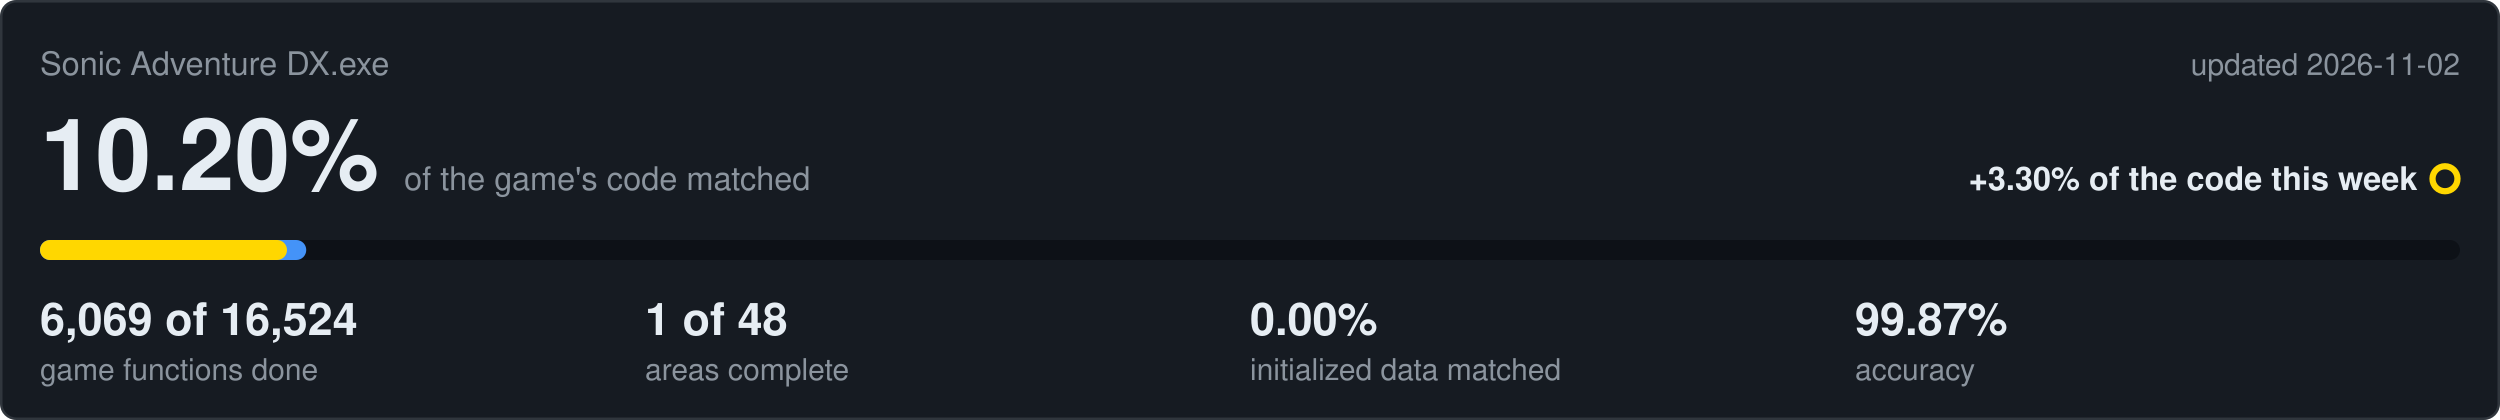
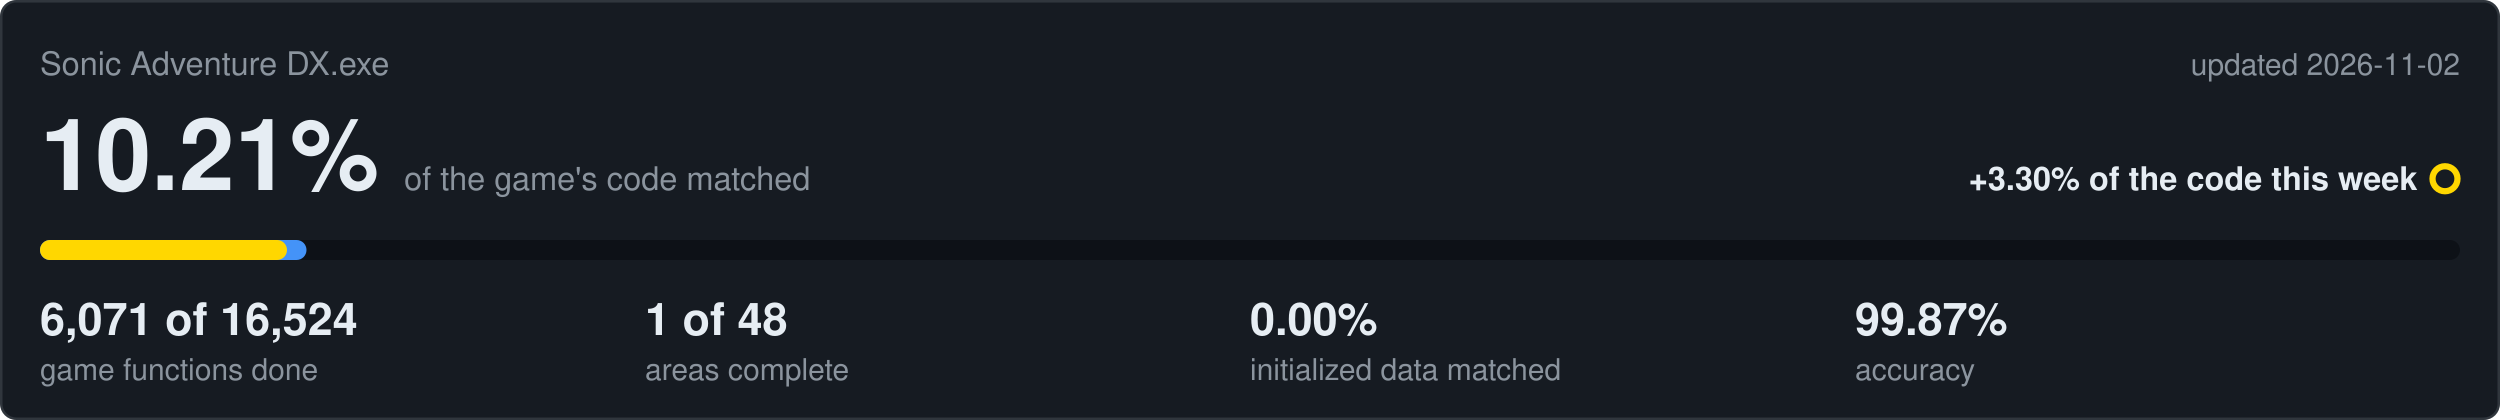
<svg xmlns="http://www.w3.org/2000/svg" viewBox="0 0 1000 168" width="1000" height="168">
  <rect x="0.5" y="0.5" width="999" height="167" rx="6" fill="#161b22" stroke="#30363d" />
  <text x="16" y="30" font-family="Segoe UI,Helvetica,Arial,sans-serif" font-size="13" fill="#8b949e">Sonic Adventure DX.exe</text>
  <text x="984" y="30" text-anchor="end" font-family="Segoe UI,Helvetica,Arial,sans-serif" font-size="12" fill="#8b949e">updated 2026-11-02</text>
-   <text x="16" y="76" font-family="Segoe UI,Helvetica,Arial,sans-serif" font-size="40" font-weight="600" fill="#e6edf3">10.20%<tspan dx="10" font-size="13" font-weight="400" fill="#8b949e">of the game's code matched</tspan>
+   <text x="16" y="76" font-family="Segoe UI,Helvetica,Arial,sans-serif" font-size="40" font-weight="600" fill="#e6edf3">10.21%<tspan dx="10" font-size="13" font-weight="400" fill="#8b949e">of the game's code matched</tspan>
  </text>
  <text x="967" y="76" text-anchor="end" font-family="Segoe UI,Helvetica,Arial,sans-serif" font-size="13" font-weight="600" fill="#e6edf3">+3.30% of the code this week</text>
  <circle cx="978" cy="71.5" r="5" fill="none" stroke="#ffd700" stroke-width="2.5" />
  <rect x="16" y="96" width="968" height="8" rx="4" fill="#0d1117" />
-   <rect x="16" y="96" width="106.5" height="8" rx="4" fill="#4493f8" />
+   <rect x="16" y="96" width="106.6" height="8" rx="4" fill="#4493f8" />
  <rect x="16" y="96" width="98.8" height="8" rx="4" fill="#ffd700" />
-   <text x="16" y="134" font-family="Segoe UI,Helvetica,Arial,sans-serif" font-size="18" font-weight="600" fill="#e6edf3">6,069 of 16,524</text>
+   <text x="16" y="134" font-family="Segoe UI,Helvetica,Arial,sans-serif" font-size="18" font-weight="600" fill="#e6edf3">6,071 of 16,524</text>
  <text x="16" y="152" font-family="Segoe UI,Helvetica,Arial,sans-serif" font-size="12" fill="#8b949e">game functions done</text>
  <text x="258" y="134" font-family="Segoe UI,Helvetica,Arial,sans-serif" font-size="18" font-weight="600" fill="#e6edf3">1 of 48</text>
  <text x="258" y="152" font-family="Segoe UI,Helvetica,Arial,sans-serif" font-size="12" fill="#8b949e">areas complete</text>
  <text x="500" y="134" font-family="Segoe UI,Helvetica,Arial,sans-serif" font-size="18" font-weight="600" fill="#e6edf3">0.00%</text>
  <text x="500" y="152" font-family="Segoe UI,Helvetica,Arial,sans-serif" font-size="12" fill="#8b949e">initialized data matched</text>
  <text x="742" y="134" font-family="Segoe UI,Helvetica,Arial,sans-serif" font-size="18" font-weight="600" fill="#e6edf3">99.87%</text>
  <text x="742" y="152" font-family="Segoe UI,Helvetica,Arial,sans-serif" font-size="12" fill="#8b949e">accuracy</text>
</svg>
